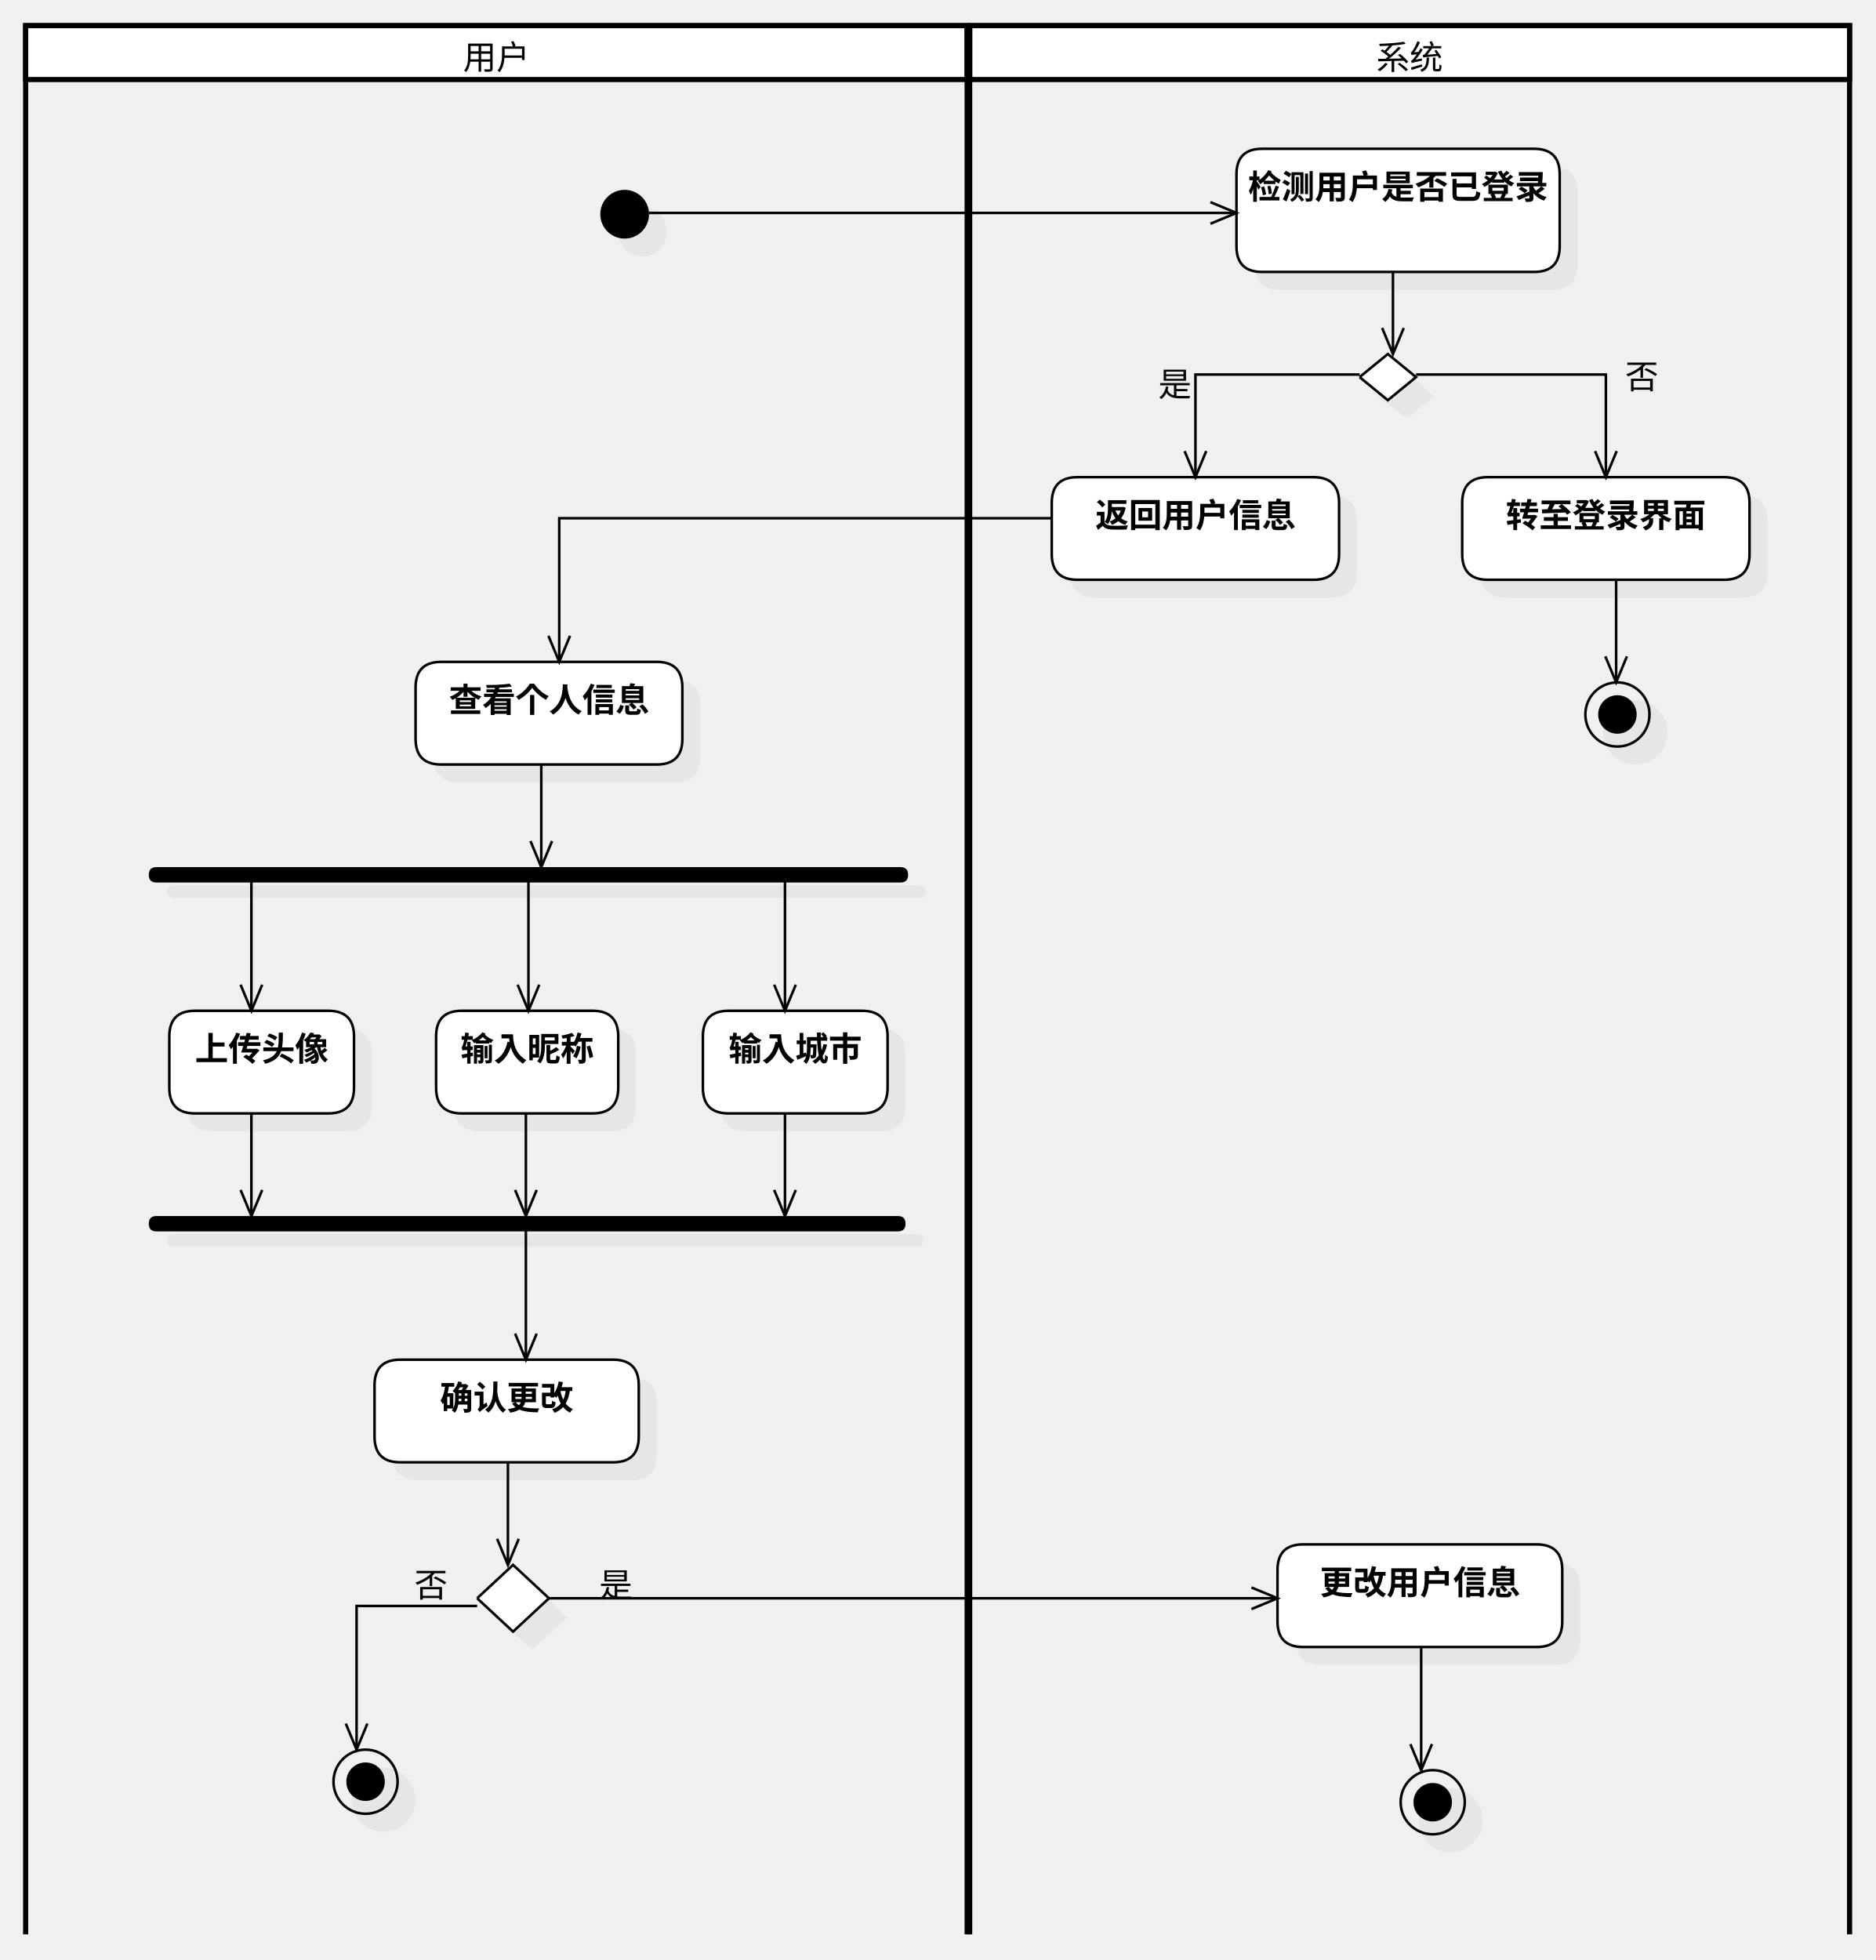
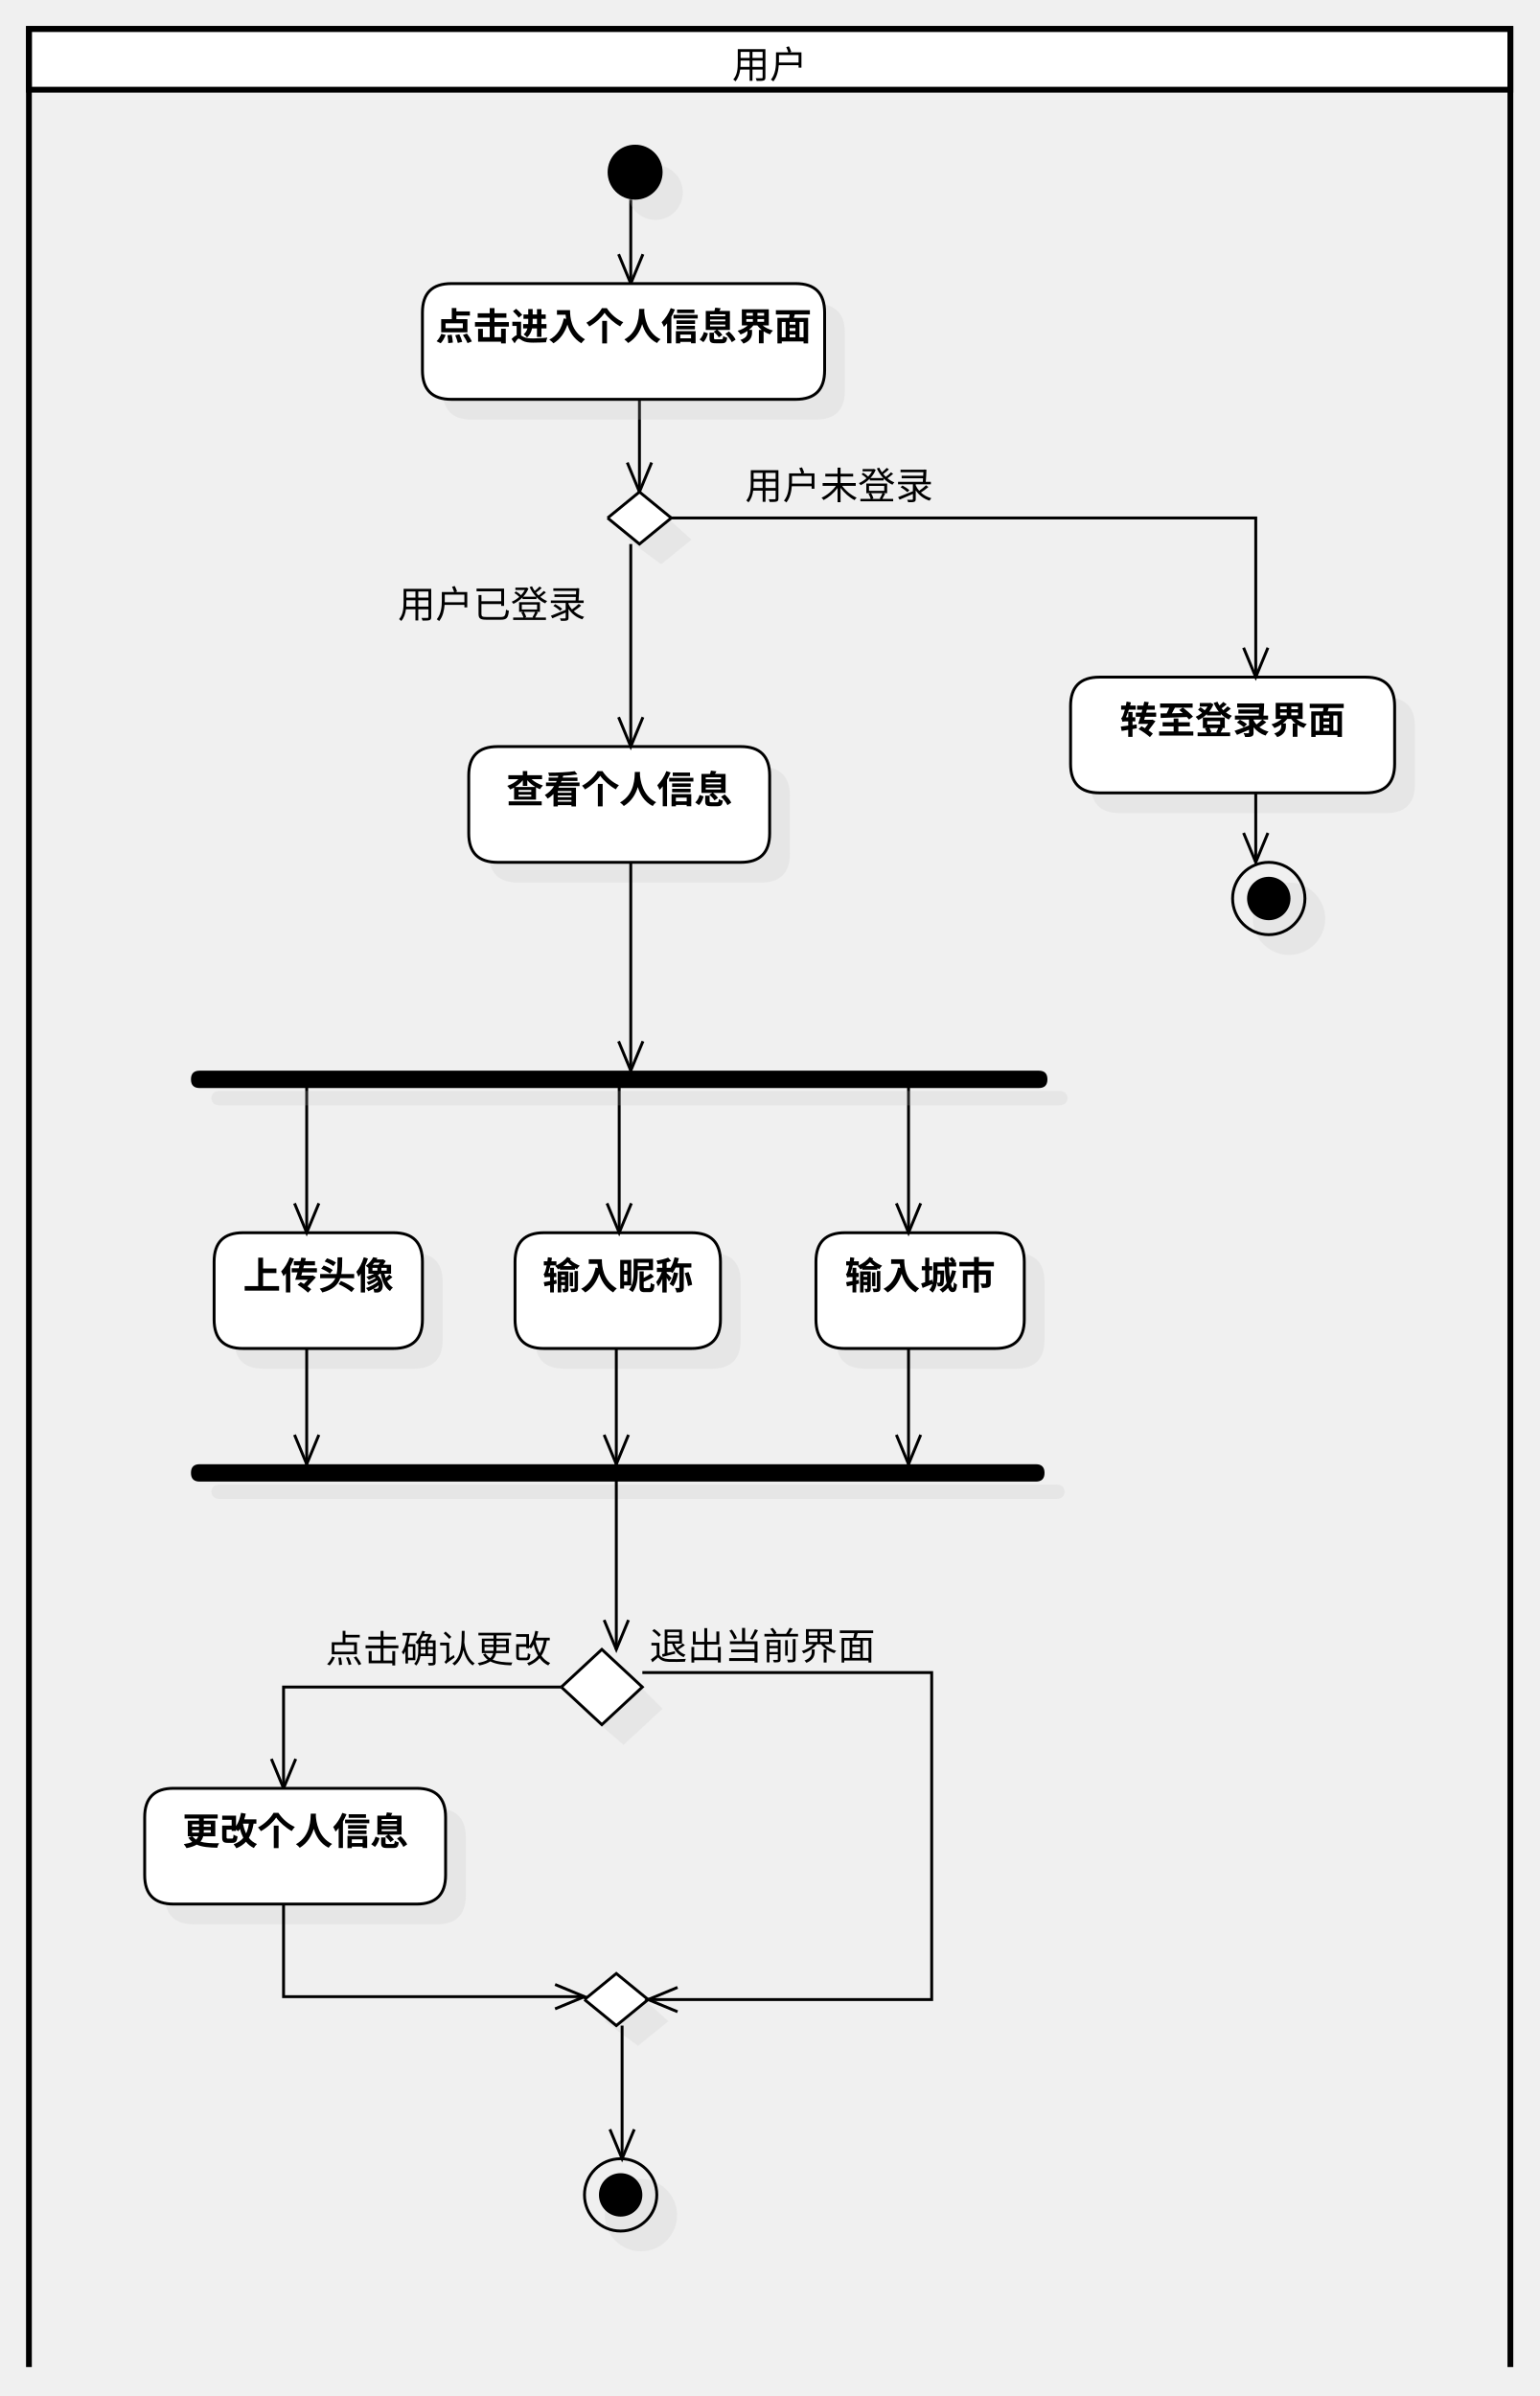
- <svg xmlns="http://www.w3.org/2000/svg" version="1.1" width="731" height="764">
+ <svg xmlns="http://www.w3.org/2000/svg" version="1.1" width="532" height="828">
  <defs />
  <g>
-     <g transform="translate(-30,-38) scale(1,1)">
-       <rect fill="#ffffff" stroke="none" x="40" y="48" width="367" height="21" />
-     </g>
-     <g transform="translate(-30,-38) scale(1,1)">
-       <path fill="none" stroke="#000000" d="M 40 48 L 407 48 L 407 69 L 40 69 L 40 48 Z Z" stroke-miterlimit="10" stroke-width="2" />
-     </g>
-     <g transform="translate(-30,-38) scale(1,1)">
-       <path fill="none" stroke="#000000" d="M 40 792 L 40 48 L 407 48 L 407 792" stroke-miterlimit="10" stroke-width="2" />
-     </g>
-     <g transform="translate(-30,-38) scale(1,1)">
-       <g>
-         <path fill="none" stroke="none" />
-         <text fill="#000000" stroke="none" font-family="Arial" font-size="13px" font-style="normal" font-weight="normal" text-decoration="none" x="210.5" y="65">用户</text>
-       </g>
-     </g>
-     <g transform="translate(-30,-38) scale(1,1)">
-       <rect fill="#ffffff" stroke="none" x="408" y="48" width="343" height="21" />
-     </g>
-     <g transform="translate(-30,-38) scale(1,1)">
-       <path fill="none" stroke="#000000" d="M 408 48 L 751 48 L 751 69 L 408 69 L 408 48 Z Z" stroke-miterlimit="10" stroke-width="2" />
-     </g>
-     <g transform="translate(-30,-38) scale(1,1)">
-       <path fill="none" stroke="#000000" d="M 408 792 L 408 48 L 751 48 L 751 792" stroke-miterlimit="10" stroke-width="2" />
-     </g>
-     <g transform="translate(-30,-38) scale(1,1)">
-       <g>
-         <path fill="none" stroke="none" />
-         <text fill="#000000" stroke="none" font-family="Arial" font-size="13px" font-style="normal" font-weight="normal" text-decoration="none" x="566.5" y="65">系统</text>
-       </g>
-     </g>
-     <g transform="translate(-30,-38) scale(1,1)">
-       <path fill="#C0C0C0" stroke="none" d="M 271 128.5 C 271 123.253 275.253 119 280.5 119 C 285.747 119 290 123.253 290 128.5 C 290 133.747 285.747 138 280.5 138 C 275.253 138 271 133.747 271 128.5 Z" opacity="0.2" />
-     </g>
-     <g transform="translate(-30,-38) scale(1,1)">
-       <path fill="#000000" stroke="none" d="M 264 121.5 C 264 116.253 268.253 112 273.5 112 C 278.747 112 283 116.253 283 121.5 C 283 126.747 278.747 131 273.5 131 C 268.253 131 264 126.747 264 121.5 Z" />
-     </g>
-     <g transform="translate(-30,-38) scale(1,1)">
-       <path fill="#C0C0C0" stroke="none" d="M 529 103 L 635 103 Q 645 103 645 113 L 645 141 Q 645 151 635 151 L 529 151 Q 519 151 519 141 L 519 113 Q 519 103 529 103 Z" opacity="0.2" />
-     </g>
-     <g transform="translate(-30,-38) scale(1,1)">
-       <path fill="#ffffff" stroke="none" d="M 522 96 L 628 96 Q 638 96 638 106 L 638 134 Q 638 144 628 144 L 522 144 Q 512 144 512 134 L 512 106 Q 512 96 522 96 Z" />
-     </g>
-     <g transform="translate(-30,-38) scale(1,1)">
-       <path fill="none" stroke="#000000" d="M 522 96 L 628 96 Q 638 96 638 106 L 638 134 Q 638 144 628 144 L 522 144 Q 512 144 512 134 L 512 106 Q 512 96 522 96 Z" stroke-miterlimit="10" />
-     </g>
-     <g transform="translate(-30,-38) scale(1,1)">
-       <g>
-         <path fill="none" stroke="none" />
-         <text fill="#000000" stroke="none" font-family="Arial" font-size="13px" font-style="normal" font-weight="bold" text-decoration="none" x="516.5" y="115.5">检测用户是否已登录</text>
-       </g>
-     </g>
-     <g transform="translate(-30,-38) scale(1,1)">
-       <path fill="none" stroke="#000000" d="M 283 121 L 512 121" stroke-miterlimit="10" />
-     </g>
-     <g transform="translate(-30,-38) scale(1,1)">
-       <path fill="none" stroke="#000000" d="M 501.837 125.21 L 512 121 L 501.837 116.79" stroke-miterlimit="10" />
-     </g>
-     <g transform="translate(-30,-38) scale(1,1)">
-       <path fill="#C0C0C0" stroke="none" d="M 567 192.5 L 578.5 183 L 589 192.5 L 578.5 201 L 567 192.5" opacity="0.2" />
-     </g>
-     <g transform="translate(-30,-38) scale(1,1)">
-       <path fill="#ffffff" stroke="none" d="M 560 185 L 571 176 L 582 185 L 571 194 L 560 185" />
-     </g>
-     <g transform="translate(-30,-38) scale(1,1)">
-       <path fill="none" stroke="#000000" d="M 560 185 L 571 176 L 582 185 L 571 194 L 560 185 L 560 185" stroke-miterlimit="10" />
-     </g>
-     <g transform="translate(-30,-38) scale(1,1)">
-       <path fill="none" stroke="#000000" d="M 573 144 L 573 176" stroke-miterlimit="10" />
-     </g>
-     <g transform="translate(-30,-38) scale(1,1)">
-       <path fill="none" stroke="#000000" d="M 568.79 165.837 L 573 176 L 577.21 165.837" stroke-miterlimit="10" />
-     </g>
-     <g transform="translate(-30,-38) scale(1,1)">
-       <path fill="#C0C0C0" stroke="none" d="M 457 231 L 549 231 Q 559 231 559 241 L 559 261 Q 559 271 549 271 L 457 271 Q 447 271 447 261 L 447 241 Q 447 231 457 231 Z" opacity="0.2" />
-     </g>
-     <g transform="translate(-30,-38) scale(1,1)">
-       <path fill="#ffffff" stroke="none" d="M 450 224 L 542 224 Q 552 224 552 234 L 552 254 Q 552 264 542 264 L 450 264 Q 440 264 440 254 L 440 234 Q 440 224 450 224 Z" />
-     </g>
-     <g transform="translate(-30,-38) scale(1,1)">
-       <path fill="none" stroke="#000000" d="M 450 224 L 542 224 Q 552 224 552 234 L 552 254 Q 552 264 542 264 L 450 264 Q 440 264 440 254 L 440 234 Q 440 224 450 224 Z" stroke-miterlimit="10" />
-     </g>
-     <g transform="translate(-30,-38) scale(1,1)">
-       <g>
-         <path fill="none" stroke="none" />
-         <text fill="#000000" stroke="none" font-family="Arial" font-size="13px" font-style="normal" font-weight="bold" text-decoration="none" x="457" y="243.5">返回用户信息</text>
-       </g>
-     </g>
-     <g transform="translate(-30,-38) scale(1,1)">
-       <path fill="#C0C0C0" stroke="none" d="M 617 231 L 709 231 Q 719 231 719 241 L 719 261 Q 719 271 709 271 L 617 271 Q 607 271 607 261 L 607 241 Q 607 231 617 231 Z" opacity="0.2" />
-     </g>
-     <g transform="translate(-30,-38) scale(1,1)">
-       <path fill="#ffffff" stroke="none" d="M 610 224 L 702 224 Q 712 224 712 234 L 712 254 Q 712 264 702 264 L 610 264 Q 600 264 600 254 L 600 234 Q 600 224 610 224 Z" />
-     </g>
-     <g transform="translate(-30,-38) scale(1,1)">
-       <path fill="none" stroke="#000000" d="M 610 224 L 702 224 Q 712 224 712 234 L 712 254 Q 712 264 702 264 L 610 264 Q 600 264 600 254 L 600 234 Q 600 224 610 224 Z" stroke-miterlimit="10" />
-     </g>
-     <g transform="translate(-30,-38) scale(1,1)">
-       <g>
-         <path fill="none" stroke="none" />
-         <text fill="#000000" stroke="none" font-family="Arial" font-size="13px" font-style="normal" font-weight="bold" text-decoration="none" x="617" y="243.5">转至登录界面</text>
-       </g>
-     </g>
-     <g transform="translate(-30,-38) scale(1,1)">
-       <path fill="none" stroke="#000000" d="M 560 184 L 496 184 L 496 224" stroke-miterlimit="10" />
-     </g>
-     <g transform="translate(-30,-38) scale(1,1)">
-       <path fill="none" stroke="#000000" d="M 491.79 213.837 L 496 224 L 500.21 213.837" stroke-miterlimit="10" />
-     </g>
-     <g transform="translate(-30,-38) scale(1,1)">
-       <g>
-         <path fill="none" stroke="none" />
-         <text fill="#000000" stroke="none" font-family="Arial" font-size="13px" font-style="normal" font-weight="normal" text-decoration="none" x="481.5" y="192.5">是</text>
-       </g>
-     </g>
-     <g transform="translate(-30,-38) scale(1,1)">
-       <path fill="none" stroke="#000000" d="M 582 184 L 656 184 L 656 224" stroke-miterlimit="10" />
-     </g>
-     <g transform="translate(-30,-38) scale(1,1)">
-       <path fill="none" stroke="#000000" d="M 651.79 213.837 L 656 224 L 660.21 213.837" stroke-miterlimit="10" />
-     </g>
-     <g transform="translate(-30,-38) scale(1,1)">
-       <g>
-         <path fill="none" stroke="none" />
-         <text fill="#000000" stroke="none" font-family="Arial" font-size="13px" font-style="normal" font-weight="normal" text-decoration="none" x="663.5" y="189.5">否</text>
-       </g>
-     </g>
-     <g transform="translate(-30,-38) scale(1,1)">
-       <path fill="#C0C0C0" stroke="none" d="M 655 323.5 C 655 316.596 660.596 311 667.5 311 C 674.404 311 680 316.596 680 323.5 C 680 330.404 674.404 336 667.5 336 C 660.596 336 655 330.404 655 323.5 Z" opacity="0.2" />
-     </g>
-     <g transform="translate(-30,-38) scale(1,1)">
-       <path fill="none" stroke="#000000" d="M 648 316.5 C 648 309.596 653.596 304 660.5 304 C 667.404 304 673 309.596 673 316.5 C 673 323.404 667.404 329 660.5 329 C 653.596 329 648 323.404 648 316.5 Z" stroke-miterlimit="10" />
-     </g>
-     <g transform="translate(-30,-38) scale(1,1)">
-       <path fill="#000000" stroke="none" d="M 653 316.5 C 653 312.358 656.358 309 660.5 309 C 664.642 309 668 312.358 668 316.5 C 668 320.642 664.642 324 660.5 324 C 656.358 324 653 320.642 653 316.5 Z" />
-     </g>
-     <g transform="translate(-30,-38) scale(1,1)">
-       <path fill="none" stroke="#000000" d="M 660 264 L 660 304" stroke-miterlimit="10" />
-     </g>
-     <g transform="translate(-30,-38) scale(1,1)">
-       <path fill="none" stroke="#000000" d="M 655.79 293.837 L 660 304 L 664.21 293.837" stroke-miterlimit="10" />
-     </g>
-     <g transform="translate(-30,-38) scale(1,1)">
-       <path fill="#C0C0C0" stroke="none" d="M 209 303 L 293 303 Q 303 303 303 313 L 303 333 Q 303 343 293 343 L 209 343 Q 199 343 199 333 L 199 313 Q 199 303 209 303 Z" opacity="0.2" />
-     </g>
-     <g transform="translate(-30,-38) scale(1,1)">
-       <path fill="#ffffff" stroke="none" d="M 202 296 L 286 296 Q 296 296 296 306 L 296 326 Q 296 336 286 336 L 202 336 Q 192 336 192 326 L 192 306 Q 192 296 202 296 Z" />
-     </g>
-     <g transform="translate(-30,-38) scale(1,1)">
-       <path fill="none" stroke="#000000" d="M 202 296 L 286 296 Q 296 296 296 306 L 296 326 Q 296 336 286 336 L 202 336 Q 192 336 192 326 L 192 306 Q 192 296 202 296 Z" stroke-miterlimit="10" />
-     </g>
-     <g transform="translate(-30,-38) scale(1,1)">
-       <g>
-         <path fill="none" stroke="none" />
-         <text fill="#000000" stroke="none" font-family="Arial" font-size="13px" font-style="normal" font-weight="bold" text-decoration="none" x="205" y="315.5">查看个人信息</text>
-       </g>
-     </g>
-     <g transform="translate(-30,-38) scale(1,1)">
-       <path fill="none" stroke="#000000" d="M 440 240 L 248 240 L 248 296" stroke-miterlimit="10" />
-     </g>
-     <g transform="translate(-30,-38) scale(1,1)">
-       <path fill="none" stroke="#000000" d="M 243.79 285.837 L 248 296 L 252.21 285.837" stroke-miterlimit="10" />
-     </g>
-     <g transform="translate(-30,-38) scale(1,1)">
-       <path fill="#C0C0C0" stroke="none" d="M 98 383 L 388 383 Q 391 383 391 386 L 391 385 Q 391 388 388 388 L 98 388 Q 95 388 95 385 L 95 386 Q 95 383 98 383 Z" opacity="0.2" />
-     </g>
-     <g transform="translate(-30,-38) scale(1,1)">
-       <path fill="#000000" stroke="none" d="M 91 376 L 381 376 Q 384 376 384 379 L 384 379 Q 384 382 381 382 L 91 382 Q 88 382 88 379 L 88 379 Q 88 376 91 376 Z" />
-     </g>
-     <g transform="translate(-30,-38) scale(1,1)">
-       <path fill="#C0C0C0" stroke="none" d="M 113 439 L 165 439 Q 175 439 175 449 L 175 469 Q 175 479 165 479 L 113 479 Q 103 479 103 469 L 103 449 Q 103 439 113 439 Z" opacity="0.2" />
-     </g>
-     <g transform="translate(-30,-38) scale(1,1)">
-       <path fill="#ffffff" stroke="none" d="M 106 432 L 158 432 Q 168 432 168 442 L 168 462 Q 168 472 158 472 L 106 472 Q 96 472 96 462 L 96 442 Q 96 432 106 432 Z" />
-     </g>
-     <g transform="translate(-30,-38) scale(1,1)">
-       <path fill="none" stroke="#000000" d="M 106 432 L 158 432 Q 168 432 168 442 L 168 462 Q 168 472 158 472 L 106 472 Q 96 472 96 462 L 96 442 Q 96 432 106 432 Z" stroke-miterlimit="10" />
-     </g>
-     <g transform="translate(-30,-38) scale(1,1)">
-       <g>
-         <path fill="none" stroke="none" />
-         <text fill="#000000" stroke="none" font-family="Arial" font-size="13px" font-style="normal" font-weight="bold" text-decoration="none" x="106" y="451.5">上传头像</text>
-       </g>
-     </g>
-     <g transform="translate(-30,-38) scale(1,1)">
-       <path fill="#C0C0C0" stroke="none" d="M 321 439 L 373 439 Q 383 439 383 449 L 383 469 Q 383 479 373 479 L 321 479 Q 311 479 311 469 L 311 449 Q 311 439 321 439 Z" opacity="0.2" />
-     </g>
-     <g transform="translate(-30,-38) scale(1,1)">
-       <path fill="#ffffff" stroke="none" d="M 314 432 L 366 432 Q 376 432 376 442 L 376 462 Q 376 472 366 472 L 314 472 Q 304 472 304 462 L 304 442 Q 304 432 314 432 Z" />
-     </g>
-     <g transform="translate(-30,-38) scale(1,1)">
-       <path fill="none" stroke="#000000" d="M 314 432 L 366 432 Q 376 432 376 442 L 376 462 Q 376 472 366 472 L 314 472 Q 304 472 304 462 L 304 442 Q 304 432 314 432 Z" stroke-miterlimit="10" />
-     </g>
-     <g transform="translate(-30,-38) scale(1,1)">
-       <g>
-         <path fill="none" stroke="none" />
-         <text fill="#000000" stroke="none" font-family="Arial" font-size="13px" font-style="normal" font-weight="bold" text-decoration="none" x="314" y="451.5">输入城市</text>
-       </g>
-     </g>
-     <g transform="translate(-30,-38) scale(1,1)">
-       <path fill="#C0C0C0" stroke="none" d="M 217 439 L 268 439 Q 278 439 278 449 L 278 469 Q 278 479 268 479 L 217 479 Q 207 479 207 469 L 207 449 Q 207 439 217 439 Z" opacity="0.2" />
-     </g>
-     <g transform="translate(-30,-38) scale(1,1)">
-       <path fill="#ffffff" stroke="none" d="M 210 432 L 261 432 Q 271 432 271 442 L 271 462 Q 271 472 261 472 L 210 472 Q 200 472 200 462 L 200 442 Q 200 432 210 432 Z" />
-     </g>
-     <g transform="translate(-30,-38) scale(1,1)">
-       <path fill="none" stroke="#000000" d="M 210 432 L 261 432 Q 271 432 271 442 L 271 462 Q 271 472 261 472 L 210 472 Q 200 472 200 462 L 200 442 Q 200 432 210 432 Z" stroke-miterlimit="10" />
-     </g>
-     <g transform="translate(-30,-38) scale(1,1)">
-       <g>
-         <path fill="none" stroke="none" />
-         <text fill="#000000" stroke="none" font-family="Arial" font-size="13px" font-style="normal" font-weight="bold" text-decoration="none" x="209.5" y="451.5">输入昵称</text>
-       </g>
-     </g>
-     <g transform="translate(-30,-38) scale(1,1)">
-       <path fill="none" stroke="#000000" d="M 128 381 L 128 432" stroke-miterlimit="10" />
-     </g>
-     <g transform="translate(-30,-38) scale(1,1)">
-       <path fill="none" stroke="#000000" d="M 123.79 421.837 L 128 432 L 132.21 421.837" stroke-miterlimit="10" />
-     </g>
-     <g transform="translate(-30,-38) scale(1,1)">
-       <path fill="none" stroke="#000000" d="M 236 381 L 236 432" stroke-miterlimit="10" />
-     </g>
-     <g transform="translate(-30,-38) scale(1,1)">
-       <path fill="none" stroke="#000000" d="M 231.79 421.837 L 236 432 L 240.21 421.837" stroke-miterlimit="10" />
-     </g>
-     <g transform="translate(-30,-38) scale(1,1)">
-       <path fill="none" stroke="#000000" d="M 336 381 L 336 432" stroke-miterlimit="10" />
-     </g>
-     <g transform="translate(-30,-38) scale(1,1)">
-       <path fill="none" stroke="#000000" d="M 331.79 421.837 L 336 432 L 340.21 421.837" stroke-miterlimit="10" />
-     </g>
-     <g transform="translate(-30,-38) scale(1,1)">
-       <path fill="none" stroke="#000000" d="M 241 336 L 241 376" stroke-miterlimit="10" />
-     </g>
-     <g transform="translate(-30,-38) scale(1,1)">
-       <path fill="none" stroke="#000000" d="M 236.79 365.837 L 241 376 L 245.21 365.837" stroke-miterlimit="10" />
-     </g>
-     <g transform="translate(-30,-38) scale(1,1)">
-       <path fill="#C0C0C0" stroke="none" d="M 98 519 L 387 519 Q 390 519 390 522 L 390 521 Q 390 524 387 524 L 98 524 Q 95 524 95 521 L 95 522 Q 95 519 98 519 Z" opacity="0.2" />
-     </g>
-     <g transform="translate(-30,-38) scale(1,1)">
-       <path fill="#000000" stroke="none" d="M 91 512 L 380 512 Q 383 512 383 515 L 383 515 Q 383 518 380 518 L 91 518 Q 88 518 88 515 L 88 515 Q 88 512 91 512 Z" />
-     </g>
-     <g transform="translate(-30,-38) scale(1,1)">
-       <path fill="none" stroke="#000000" d="M 128 472 L 128 512" stroke-miterlimit="10" />
-     </g>
-     <g transform="translate(-30,-38) scale(1,1)">
-       <path fill="none" stroke="#000000" d="M 123.79 501.837 L 128 512 L 132.21 501.837" stroke-miterlimit="10" />
-     </g>
-     <g transform="translate(-30,-38) scale(1,1)">
-       <path fill="none" stroke="#000000" d="M 235 472 L 235 512" stroke-miterlimit="10" />
-     </g>
-     <g transform="translate(-30,-38) scale(1,1)">
-       <path fill="none" stroke="#000000" d="M 230.79 501.837 L 235 512 L 239.21 501.837" stroke-miterlimit="10" />
-     </g>
-     <g transform="translate(-30,-38) scale(1,1)">
-       <path fill="none" stroke="#000000" d="M 336 472 L 336 512" stroke-miterlimit="10" />
-     </g>
-     <g transform="translate(-30,-38) scale(1,1)">
-       <path fill="none" stroke="#000000" d="M 331.79 501.837 L 336 512 L 340.21 501.837" stroke-miterlimit="10" />
-     </g>
-     <g transform="translate(-30,-38) scale(1,1)">
-       <path fill="#C0C0C0" stroke="none" d="M 193 575 L 276 575 Q 286 575 286 585 L 286 605 Q 286 615 276 615 L 193 615 Q 183 615 183 605 L 183 585 Q 183 575 193 575 Z" opacity="0.2" />
-     </g>
-     <g transform="translate(-30,-38) scale(1,1)">
-       <path fill="#ffffff" stroke="none" d="M 186 568 L 269 568 Q 279 568 279 578 L 279 598 Q 279 608 269 608 L 186 608 Q 176 608 176 598 L 176 578 Q 176 568 186 568 Z" />
-     </g>
-     <g transform="translate(-30,-38) scale(1,1)">
-       <path fill="none" stroke="#000000" d="M 186 568 L 269 568 Q 279 568 279 578 L 279 598 Q 279 608 269 608 L 186 608 Q 176 608 176 598 L 176 578 Q 176 568 186 568 Z" stroke-miterlimit="10" />
-     </g>
-     <g transform="translate(-30,-38) scale(1,1)">
-       <g>
-         <path fill="none" stroke="none" />
-         <text fill="#000000" stroke="none" font-family="Arial" font-size="13px" font-style="normal" font-weight="bold" text-decoration="none" x="201.5" y="587.5">确认更改</text>
-       </g>
-     </g>
-     <g transform="translate(-30,-38) scale(1,1)">
-       <path fill="#C0C0C0" stroke="none" d="M 223 668.5 L 237.5 655 L 251 668.5 L 237.5 681 L 223 668.5" opacity="0.2" />
-     </g>
-     <g transform="translate(-30,-38) scale(1,1)">
-       <path fill="#ffffff" stroke="none" d="M 216 661 L 230 648 L 244 661 L 230 674 L 216 661" />
-     </g>
-     <g transform="translate(-30,-38) scale(1,1)">
-       <path fill="none" stroke="#000000" d="M 216 661 L 230 648 L 244 661 L 230 674 L 216 661 L 216 661" stroke-miterlimit="10" />
-     </g>
-     <g transform="translate(-30,-38) scale(1,1)">
-       <path fill="#C0C0C0" stroke="none" d="M 545 647 L 636 647 Q 646 647 646 657 L 646 677 Q 646 687 636 687 L 545 687 Q 535 687 535 677 L 535 657 Q 535 647 545 647 Z" opacity="0.2" />
-     </g>
-     <g transform="translate(-30,-38) scale(1,1)">
-       <path fill="#ffffff" stroke="none" d="M 538 640 L 629 640 Q 639 640 639 650 L 639 670 Q 639 680 629 680 L 538 680 Q 528 680 528 670 L 528 650 Q 528 640 538 640 Z" />
-     </g>
-     <g transform="translate(-30,-38) scale(1,1)">
-       <path fill="none" stroke="#000000" d="M 538 640 L 629 640 Q 639 640 639 650 L 639 670 Q 639 680 629 680 L 538 680 Q 528 680 528 670 L 528 650 Q 528 640 538 640 Z" stroke-miterlimit="10" />
-     </g>
-     <g transform="translate(-30,-38) scale(1,1)">
-       <g>
-         <path fill="none" stroke="none" />
-         <text fill="#000000" stroke="none" font-family="Arial" font-size="13px" font-style="normal" font-weight="bold" text-decoration="none" x="544.5" y="659.5">更改用户信息</text>
-       </g>
-     </g>
-     <g transform="translate(-30,-38) scale(1,1)">
-       <path fill="#C0C0C0" stroke="none" d="M 583 747.5 C 583 740.596 588.596 735 595.5 735 C 602.404 735 608 740.596 608 747.5 C 608 754.404 602.404 760 595.5 760 C 588.596 760 583 754.404 583 747.5 Z" opacity="0.2" />
-     </g>
-     <g transform="translate(-30,-38) scale(1,1)">
-       <path fill="none" stroke="#000000" d="M 576 740.5 C 576 733.596 581.596 728 588.5 728 C 595.404 728 601 733.596 601 740.5 C 601 747.404 595.404 753 588.5 753 C 581.596 753 576 747.404 576 740.5 Z" stroke-miterlimit="10" />
-     </g>
-     <g transform="translate(-30,-38) scale(1,1)">
-       <path fill="#000000" stroke="none" d="M 581 740.5 C 581 736.358 584.358 733 588.5 733 C 592.642 733 596 736.358 596 740.5 C 596 744.642 592.642 748 588.5 748 C 584.358 748 581 744.642 581 740.5 Z" />
-     </g>
-     <g transform="translate(-30,-38) scale(1,1)">
-       <path fill="#C0C0C0" stroke="none" d="M 167 739.5 C 167 732.596 172.596 727 179.5 727 C 186.404 727 192 732.596 192 739.5 C 192 746.404 186.404 752 179.5 752 C 172.596 752 167 746.404 167 739.5 Z" opacity="0.2" />
-     </g>
-     <g transform="translate(-30,-38) scale(1,1)">
-       <path fill="none" stroke="#000000" d="M 160 732.5 C 160 725.596 165.596 720 172.5 720 C 179.404 720 185 725.596 185 732.5 C 185 739.404 179.404 745 172.5 745 C 165.596 745 160 739.404 160 732.5 Z" stroke-miterlimit="10" />
-     </g>
-     <g transform="translate(-30,-38) scale(1,1)">
-       <path fill="#000000" stroke="none" d="M 165 732.5 C 165 728.358 168.358 725 172.5 725 C 176.642 725 180 728.358 180 732.5 C 180 736.642 176.642 740 172.5 740 C 168.358 740 165 736.642 165 732.5 Z" />
-     </g>
-     <g transform="translate(-30,-38) scale(1,1)">
-       <path fill="none" stroke="#000000" d="M 235 517 L 235 568" stroke-miterlimit="10" />
-     </g>
-     <g transform="translate(-30,-38) scale(1,1)">
-       <path fill="none" stroke="#000000" d="M 230.79 557.837 L 235 568 L 239.21 557.837" stroke-miterlimit="10" />
-     </g>
-     <g transform="translate(-30,-38) scale(1,1)">
-       <path fill="none" stroke="#000000" d="M 228 608 L 228 648" stroke-miterlimit="10" />
-     </g>
-     <g transform="translate(-30,-38) scale(1,1)">
-       <path fill="none" stroke="#000000" d="M 223.79 637.837 L 228 648 L 232.21 637.837" stroke-miterlimit="10" />
-     </g>
-     <g transform="translate(-30,-38) scale(1,1)">
-       <path fill="none" stroke="#000000" d="M 216 664 L 169 664 L 169 720" stroke-miterlimit="10" />
-     </g>
-     <g transform="translate(-30,-38) scale(1,1)">
-       <path fill="none" stroke="#000000" d="M 164.79 709.837 L 169 720 L 173.21 709.837" stroke-miterlimit="10" />
-     </g>
-     <g transform="translate(-30,-38) scale(1,1)">
-       <g>
-         <path fill="none" stroke="none" />
-         <text fill="#000000" stroke="none" font-family="Arial" font-size="13px" font-style="normal" font-weight="normal" text-decoration="none" x="191.5" y="660.5">否</text>
-       </g>
-     </g>
-     <g transform="translate(-30,-38) scale(1,1)">
-       <path fill="none" stroke="#000000" d="M 244 661 L 528 661" stroke-miterlimit="10" />
-     </g>
-     <g transform="translate(-30,-38) scale(1,1)">
-       <path fill="none" stroke="#000000" d="M 517.837 665.21 L 528 661 L 517.837 656.79" stroke-miterlimit="10" />
-     </g>
-     <g transform="translate(-30,-38) scale(1,1)">
-       <g>
-         <path fill="none" stroke="none" />
-         <text fill="#000000" stroke="none" font-family="Arial" font-size="13px" font-style="normal" font-weight="normal" text-decoration="none" x="263.5" y="660.5">是</text>
-       </g>
-     </g>
-     <g transform="translate(-30,-38) scale(1,1)">
-       <path fill="none" stroke="#000000" d="M 584 680 L 584 728" stroke-miterlimit="10" />
-     </g>
-     <g transform="translate(-30,-38) scale(1,1)">
-       <path fill="none" stroke="#000000" d="M 579.79 717.837 L 584 728 L 588.21 717.837" stroke-miterlimit="10" />
+     <g transform="translate(-174,-6) scale(1,1)">
+       <rect fill="#ffffff" stroke="none" x="184" y="16" width="512" height="21" />
+     </g>
+     <g transform="translate(-174,-6) scale(1,1)">
+       <path fill="none" stroke="#000000" d="M 184 16 L 696 16 L 696 37 L 184 37 L 184 16 Z Z" stroke-miterlimit="10" stroke-width="2" />
+     </g>
+     <g transform="translate(-174,-6) scale(1,1)">
+       <path fill="none" stroke="#000000" d="M 184 824 L 184 16 L 696 16 L 696 824" stroke-miterlimit="10" stroke-width="2" />
+     </g>
+     <g transform="translate(-174,-6) scale(1,1)">
+       <g>
+         <path fill="none" stroke="none" />
+         <text fill="#000000" stroke="none" font-family="Arial" font-size="13px" font-style="normal" font-weight="normal" text-decoration="none" x="427" y="33">用户</text>
+       </g>
+     </g>
+     <g transform="translate(-174,-6) scale(1,1)">
+       <path fill="none" stroke="#000000" d="M 392 75 L 392 104" stroke-miterlimit="10" />
+     </g>
+     <g transform="translate(-174,-6) scale(1,1)">
+       <path fill="none" stroke="#000000" d="M 387.79 93.837 L 392 104 L 396.21 93.837" stroke-miterlimit="10" />
+     </g>
+     <g transform="translate(-174,-6) scale(1,1)">
+       <path fill="none" stroke="#000000" d="M 395 144 L 395 176" stroke-miterlimit="10" />
+     </g>
+     <g transform="translate(-174,-6) scale(1,1)">
+       <path fill="none" stroke="#000000" d="M 390.79 165.837 L 395 176 L 399.21 165.837" stroke-miterlimit="10" />
+     </g>
+     <g transform="translate(-174,-6) scale(1,1)">
+       <path fill="#C0C0C0" stroke="none" d="M 561 247 L 653 247 Q 663 247 663 257 L 663 277 Q 663 287 653 287 L 561 287 Q 551 287 551 277 L 551 257 Q 551 247 561 247 Z" opacity="0.2" />
+     </g>
+     <g transform="translate(-174,-6) scale(1,1)">
+       <path fill="#ffffff" stroke="none" d="M 554 240 L 646 240 Q 656 240 656 250 L 656 270 Q 656 280 646 280 L 554 280 Q 544 280 544 270 L 544 250 Q 544 240 554 240 Z" />
+     </g>
+     <g transform="translate(-174,-6) scale(1,1)">
+       <path fill="none" stroke="#000000" d="M 554 240 L 646 240 Q 656 240 656 250 L 656 270 Q 656 280 646 280 L 554 280 Q 544 280 544 270 L 544 250 Q 544 240 554 240 Z" stroke-miterlimit="10" />
+     </g>
+     <g transform="translate(-174,-6) scale(1,1)">
+       <g>
+         <path fill="none" stroke="none" />
+         <text fill="#000000" stroke="none" font-family="Arial" font-size="13px" font-style="normal" font-weight="bold" text-decoration="none" x="561" y="259.5">转至登录界面</text>
+       </g>
+     </g>
+     <g transform="translate(-174,-6) scale(1,1)">
+       <path fill="none" stroke="#000000" d="M 406 185 L 608 185 L 608 240" stroke-miterlimit="10" />
+     </g>
+     <g transform="translate(-174,-6) scale(1,1)">
+       <path fill="none" stroke="#000000" d="M 603.79 229.837 L 608 240 L 612.21 229.837" stroke-miterlimit="10" />
+     </g>
+     <g transform="translate(-174,-6) scale(1,1)">
+       <g>
+         <path fill="none" stroke="none" />
+         <text fill="#000000" stroke="none" font-family="Arial" font-size="13px" font-style="normal" font-weight="normal" text-decoration="none" x="431.5" y="178.5">用户未登录</text>
+       </g>
+     </g>
+     <g transform="translate(-174,-6) scale(1,1)">
+       <path fill="none" stroke="#000000" d="M 608 280 L 608 304" stroke-miterlimit="10" />
+     </g>
+     <g transform="translate(-174,-6) scale(1,1)">
+       <path fill="none" stroke="#000000" d="M 603.79 293.837 L 608 304 L 612.21 293.837" stroke-miterlimit="10" />
+     </g>
+     <g transform="translate(-174,-6) scale(1,1)">
+       <path fill="#C0C0C0" stroke="none" d="M 353 271 L 437 271 Q 447 271 447 281 L 447 301 Q 447 311 437 311 L 353 311 Q 343 311 343 301 L 343 281 Q 343 271 353 271 Z" opacity="0.2" />
+     </g>
+     <g transform="translate(-174,-6) scale(1,1)">
+       <path fill="#ffffff" stroke="none" d="M 346 264 L 430 264 Q 440 264 440 274 L 440 294 Q 440 304 430 304 L 346 304 Q 336 304 336 294 L 336 274 Q 336 264 346 264 Z" />
+     </g>
+     <g transform="translate(-174,-6) scale(1,1)">
+       <path fill="none" stroke="#000000" d="M 346 264 L 430 264 Q 440 264 440 274 L 440 294 Q 440 304 430 304 L 346 304 Q 336 304 336 294 L 336 274 Q 336 264 346 264 Z" stroke-miterlimit="10" />
+     </g>
+     <g transform="translate(-174,-6) scale(1,1)">
+       <g>
+         <path fill="none" stroke="none" />
+         <text fill="#000000" stroke="none" font-family="Arial" font-size="13px" font-style="normal" font-weight="bold" text-decoration="none" x="349" y="283.5">查看个人信息</text>
+       </g>
+     </g>
+     <g transform="translate(-174,-6) scale(1,1)">
+       <path fill="#C0C0C0" stroke="none" d="M 265 439 L 317 439 Q 327 439 327 449 L 327 469 Q 327 479 317 479 L 265 479 Q 255 479 255 469 L 255 449 Q 255 439 265 439 Z" opacity="0.2" />
+     </g>
+     <g transform="translate(-174,-6) scale(1,1)">
+       <path fill="#ffffff" stroke="none" d="M 258 432 L 310 432 Q 320 432 320 442 L 320 462 Q 320 472 310 472 L 258 472 Q 248 472 248 462 L 248 442 Q 248 432 258 432 Z" />
+     </g>
+     <g transform="translate(-174,-6) scale(1,1)">
+       <path fill="none" stroke="#000000" d="M 258 432 L 310 432 Q 320 432 320 442 L 320 462 Q 320 472 310 472 L 258 472 Q 248 472 248 462 L 248 442 Q 248 432 258 432 Z" stroke-miterlimit="10" />
+     </g>
+     <g transform="translate(-174,-6) scale(1,1)">
+       <g>
+         <path fill="none" stroke="none" />
+         <text fill="#000000" stroke="none" font-family="Arial" font-size="13px" font-style="normal" font-weight="bold" text-decoration="none" x="258" y="451.5">上传头像</text>
+       </g>
+     </g>
+     <g transform="translate(-174,-6) scale(1,1)">
+       <path fill="#C0C0C0" stroke="none" d="M 473 439 L 525 439 Q 535 439 535 449 L 535 469 Q 535 479 525 479 L 473 479 Q 463 479 463 469 L 463 449 Q 463 439 473 439 Z" opacity="0.2" />
+     </g>
+     <g transform="translate(-174,-6) scale(1,1)">
+       <path fill="#ffffff" stroke="none" d="M 466 432 L 518 432 Q 528 432 528 442 L 528 462 Q 528 472 518 472 L 466 472 Q 456 472 456 462 L 456 442 Q 456 432 466 432 Z" />
+     </g>
+     <g transform="translate(-174,-6) scale(1,1)">
+       <path fill="none" stroke="#000000" d="M 466 432 L 518 432 Q 528 432 528 442 L 528 462 Q 528 472 518 472 L 466 472 Q 456 472 456 462 L 456 442 Q 456 432 466 432 Z" stroke-miterlimit="10" />
+     </g>
+     <g transform="translate(-174,-6) scale(1,1)">
+       <g>
+         <path fill="none" stroke="none" />
+         <text fill="#000000" stroke="none" font-family="Arial" font-size="13px" font-style="normal" font-weight="bold" text-decoration="none" x="466" y="451.5">输入城市</text>
+       </g>
+     </g>
+     <g transform="translate(-174,-6) scale(1,1)">
+       <path fill="#C0C0C0" stroke="none" d="M 369 439 L 420 439 Q 430 439 430 449 L 430 469 Q 430 479 420 479 L 369 479 Q 359 479 359 469 L 359 449 Q 359 439 369 439 Z" opacity="0.2" />
+     </g>
+     <g transform="translate(-174,-6) scale(1,1)">
+       <path fill="#ffffff" stroke="none" d="M 362 432 L 413 432 Q 423 432 423 442 L 423 462 Q 423 472 413 472 L 362 472 Q 352 472 352 462 L 352 442 Q 352 432 362 432 Z" />
+     </g>
+     <g transform="translate(-174,-6) scale(1,1)">
+       <path fill="none" stroke="#000000" d="M 362 432 L 413 432 Q 423 432 423 442 L 423 462 Q 423 472 413 472 L 362 472 Q 352 472 352 462 L 352 442 Q 352 432 362 432 Z" stroke-miterlimit="10" />
+     </g>
+     <g transform="translate(-174,-6) scale(1,1)">
+       <g>
+         <path fill="none" stroke="none" />
+         <text fill="#000000" stroke="none" font-family="Arial" font-size="13px" font-style="normal" font-weight="bold" text-decoration="none" x="361.5" y="451.5">输入昵称</text>
+       </g>
+     </g>
+     <g transform="translate(-174,-6) scale(1,1)">
+       <path fill="none" stroke="#000000" d="M 280 381 L 280 432" stroke-miterlimit="10" />
+     </g>
+     <g transform="translate(-174,-6) scale(1,1)">
+       <path fill="none" stroke="#000000" d="M 275.79 421.837 L 280 432 L 284.21 421.837" stroke-miterlimit="10" />
+     </g>
+     <g transform="translate(-174,-6) scale(1,1)">
+       <path fill="none" stroke="#000000" d="M 388 381 L 388 432" stroke-miterlimit="10" />
+     </g>
+     <g transform="translate(-174,-6) scale(1,1)">
+       <path fill="none" stroke="#000000" d="M 383.79 421.837 L 388 432 L 392.21 421.837" stroke-miterlimit="10" />
+     </g>
+     <g transform="translate(-174,-6) scale(1,1)">
+       <path fill="none" stroke="#000000" d="M 488 381 L 488 432" stroke-miterlimit="10" />
+     </g>
+     <g transform="translate(-174,-6) scale(1,1)">
+       <path fill="none" stroke="#000000" d="M 483.79 421.837 L 488 432 L 492.21 421.837" stroke-miterlimit="10" />
+     </g>
+     <g transform="translate(-174,-6) scale(1,1)">
+       <path fill="none" stroke="#000000" d="M 392 304 L 392 376" stroke-miterlimit="10" />
+     </g>
+     <g transform="translate(-174,-6) scale(1,1)">
+       <path fill="none" stroke="#000000" d="M 387.79 365.837 L 392 376 L 396.21 365.837" stroke-miterlimit="10" />
+     </g>
+     <g transform="translate(-174,-6) scale(1,1)">
+       <path fill="#C0C0C0" stroke="none" d="M 250 519 L 539 519 Q 542 519 542 522 L 542 521 Q 542 524 539 524 L 250 524 Q 247 524 247 521 L 247 522 Q 247 519 250 519 Z" opacity="0.2" />
+     </g>
+     <g transform="translate(-174,-6) scale(1,1)">
+       <path fill="#000000" stroke="none" d="M 243 512 L 532 512 Q 535 512 535 515 L 535 515 Q 535 518 532 518 L 243 518 Q 240 518 240 515 L 240 515 Q 240 512 243 512 Z" />
+     </g>
+     <g transform="translate(-174,-6) scale(1,1)">
+       <path fill="none" stroke="#000000" d="M 280 472 L 280 512" stroke-miterlimit="10" />
+     </g>
+     <g transform="translate(-174,-6) scale(1,1)">
+       <path fill="none" stroke="#000000" d="M 275.79 501.837 L 280 512 L 284.21 501.837" stroke-miterlimit="10" />
+     </g>
+     <g transform="translate(-174,-6) scale(1,1)">
+       <path fill="none" stroke="#000000" d="M 387 472 L 387 512" stroke-miterlimit="10" />
+     </g>
+     <g transform="translate(-174,-6) scale(1,1)">
+       <path fill="none" stroke="#000000" d="M 382.79 501.837 L 387 512 L 391.21 501.837" stroke-miterlimit="10" />
+     </g>
+     <g transform="translate(-174,-6) scale(1,1)">
+       <path fill="none" stroke="#000000" d="M 488 472 L 488 512" stroke-miterlimit="10" />
+     </g>
+     <g transform="translate(-174,-6) scale(1,1)">
+       <path fill="none" stroke="#000000" d="M 483.79 501.837 L 488 512 L 492.21 501.837" stroke-miterlimit="10" />
+     </g>
+     <g transform="translate(-174,-6) scale(1,1)">
+       <path fill="none" stroke="#000000" d="M 368 589 L 272 589 L 272 624" stroke-miterlimit="10" />
+     </g>
+     <g transform="translate(-174,-6) scale(1,1)">
+       <path fill="none" stroke="#000000" d="M 267.79 613.837 L 272 624 L 276.21 613.837" stroke-miterlimit="10" />
+     </g>
+     <g transform="translate(-174,-6) scale(1,1)">
+       <g>
+         <path fill="none" stroke="none" />
+         <text fill="#000000" stroke="none" font-family="Arial" font-size="13px" font-style="normal" font-weight="normal" text-decoration="none" x="286.5" y="580.5">点击确认更改</text>
+       </g>
+     </g>
+     <g transform="translate(-174,-6) scale(1,1)">
+       <path fill="#C0C0C0" stroke="none" d="M 337 111 L 456 111 Q 466 111 466 121 L 466 141 Q 466 151 456 151 L 337 151 Q 327 151 327 141 L 327 121 Q 327 111 337 111 Z" opacity="0.2" />
+     </g>
+     <g transform="translate(-174,-6) scale(1,1)">
+       <path fill="#ffffff" stroke="none" d="M 330 104 L 449 104 Q 459 104 459 114 L 459 134 Q 459 144 449 144 L 330 144 Q 320 144 320 134 L 320 114 Q 320 104 330 104 Z" />
+     </g>
+     <g transform="translate(-174,-6) scale(1,1)">
+       <path fill="none" stroke="#000000" d="M 330 104 L 449 104 Q 459 104 459 114 L 459 134 Q 459 144 449 144 L 330 144 Q 320 144 320 134 L 320 114 Q 320 104 330 104 Z" stroke-miterlimit="10" />
+     </g>
+     <g transform="translate(-174,-6) scale(1,1)">
+       <g>
+         <path fill="none" stroke="none" />
+         <text fill="#000000" stroke="none" font-family="Arial" font-size="13px" font-style="normal" font-weight="bold" text-decoration="none" x="324.5" y="123.5">点击进入个人信息界面</text>
+       </g>
+     </g>
+     <g transform="translate(-174,-6) scale(1,1)">
+       <path fill="#C0C0C0" stroke="none" d="M 391 72.5 C 391 67.253 395.253 63 400.5 63 C 405.747 63 410 67.253 410 72.5 C 410 77.747 405.747 82 400.5 82 C 395.253 82 391 77.747 391 72.5 Z" opacity="0.2" />
+     </g>
+     <g transform="translate(-174,-6) scale(1,1)">
+       <path fill="#000000" stroke="none" d="M 384 65.5 C 384 60.253 388.253 56 393.5 56 C 398.747 56 403 60.253 403 65.5 C 403 70.747 398.747 75 393.5 75 C 388.253 75 384 70.747 384 65.5 Z" />
+     </g>
+     <g transform="translate(-174,-6) scale(1,1)">
+       <path fill="#C0C0C0" stroke="none" d="M 391 192.5 L 402.5 183 L 413 192.5 L 402.5 201 L 391 192.5" opacity="0.2" />
+     </g>
+     <g transform="translate(-174,-6) scale(1,1)">
+       <path fill="#ffffff" stroke="none" d="M 384 185 L 395 176 L 406 185 L 395 194 L 384 185" />
+     </g>
+     <g transform="translate(-174,-6) scale(1,1)">
+       <path fill="none" stroke="#000000" d="M 384 185 L 395 176 L 406 185 L 395 194 L 384 185 L 384 185" stroke-miterlimit="10" />
+     </g>
+     <g transform="translate(-174,-6) scale(1,1)">
+       <path fill="none" stroke="#000000" d="M 392 194 L 392 264" stroke-miterlimit="10" />
+     </g>
+     <g transform="translate(-174,-6) scale(1,1)">
+       <path fill="none" stroke="#000000" d="M 387.79 253.837 L 392 264 L 396.21 253.837" stroke-miterlimit="10" />
+     </g>
+     <g transform="translate(-174,-6) scale(1,1)">
+       <g>
+         <path fill="none" stroke="none" />
+         <text fill="#000000" stroke="none" font-family="Arial" font-size="13px" font-style="normal" font-weight="normal" text-decoration="none" x="311.5" y="219.5">用户已登录</text>
+       </g>
+     </g>
+     <g transform="translate(-174,-6) scale(1,1)">
+       <path fill="#C0C0C0" stroke="none" d="M 607 323.5 C 607 316.596 612.596 311 619.5 311 C 626.404 311 632 316.596 632 323.5 C 632 330.404 626.404 336 619.5 336 C 612.596 336 607 330.404 607 323.5 Z" opacity="0.2" />
+     </g>
+     <g transform="translate(-174,-6) scale(1,1)">
+       <path fill="none" stroke="#000000" d="M 600 316.5 C 600 309.596 605.596 304 612.5 304 C 619.404 304 625 309.596 625 316.5 C 625 323.404 619.404 329 612.5 329 C 605.596 329 600 323.404 600 316.5 Z" stroke-miterlimit="10" />
+     </g>
+     <g transform="translate(-174,-6) scale(1,1)">
+       <path fill="#000000" stroke="none" d="M 605 316.5 C 605 312.358 608.358 309 612.5 309 C 616.642 309 620 312.358 620 316.5 C 620 320.642 616.642 324 612.5 324 C 608.358 324 605 320.642 605 316.5 Z" />
+     </g>
+     <g transform="translate(-174,-6) scale(1,1)">
+       <path fill="#C0C0C0" stroke="none" d="M 250 383 L 540 383 Q 543 383 543 386 L 543 385 Q 543 388 540 388 L 250 388 Q 247 388 247 385 L 247 386 Q 247 383 250 383 Z" opacity="0.2" />
+     </g>
+     <g transform="translate(-174,-6) scale(1,1)">
+       <path fill="#000000" stroke="none" d="M 243 376 L 533 376 Q 536 376 536 379 L 536 379 Q 536 382 533 382 L 243 382 Q 240 382 240 379 L 240 379 Q 240 376 243 376 Z" />
+     </g>
+     <g transform="translate(-174,-6) scale(1,1)">
+       <path fill="none" stroke="#000000" d="M 387 517 L 387 576" stroke-miterlimit="10" />
+     </g>
+     <g transform="translate(-174,-6) scale(1,1)">
+       <path fill="none" stroke="#000000" d="M 382.79 565.837 L 387 576 L 391.21 565.837" stroke-miterlimit="10" />
+     </g>
+     <g transform="translate(-174,-6) scale(1,1)">
+       <path fill="#C0C0C0" stroke="none" d="M 383 704.5 L 394.5 695 L 405 704.5 L 394.5 713 L 383 704.5" opacity="0.2" />
+     </g>
+     <g transform="translate(-174,-6) scale(1,1)">
+       <path fill="#ffffff" stroke="none" d="M 376 697 L 387 688 L 398 697 L 387 706 L 376 697" />
+     </g>
+     <g transform="translate(-174,-6) scale(1,1)">
+       <path fill="none" stroke="#000000" d="M 376 697 L 387 688 L 398 697 L 387 706 L 376 697 L 376 697" stroke-miterlimit="10" />
+     </g>
+     <g transform="translate(-174,-6) scale(1,1)">
+       <path fill="#C0C0C0" stroke="none" d="M 375 596.5 L 389.5 583 L 403 596.5 L 389.5 609 L 375 596.5" opacity="0.2" />
+     </g>
+     <g transform="translate(-174,-6) scale(1,1)">
+       <path fill="#ffffff" stroke="none" d="M 368 589 L 382 576 L 396 589 L 382 602 L 368 589" />
+     </g>
+     <g transform="translate(-174,-6) scale(1,1)">
+       <path fill="none" stroke="#000000" d="M 368 589 L 382 576 L 396 589 L 382 602 L 368 589 L 368 589" stroke-miterlimit="10" />
+     </g>
+     <g transform="translate(-174,-6) scale(1,1)">
+       <path fill="none" stroke="#000000" d="M 396 584 L 496 584 L 496 697 L 398 697" stroke-miterlimit="10" />
+     </g>
+     <g transform="translate(-174,-6) scale(1,1)">
+       <path fill="none" stroke="#000000" d="M 408.163 692.79 L 398 697 L 408.163 701.21" stroke-miterlimit="10" />
+     </g>
+     <g transform="translate(-174,-6) scale(1,1)">
+       <g>
+         <path fill="none" stroke="none" />
+         <text fill="#000000" stroke="none" font-family="Arial" font-size="13px" font-style="normal" font-weight="normal" text-decoration="none" x="398.5" y="579.5">退出当前界面</text>
+       </g>
+     </g>
+     <g transform="translate(-174,-6) scale(1,1)">
+       <path fill="#C0C0C0" stroke="none" d="M 383 771.5 C 383 764.596 388.596 759 395.5 759 C 402.404 759 408 764.596 408 771.5 C 408 778.404 402.404 784 395.5 784 C 388.596 784 383 778.404 383 771.5 Z" opacity="0.2" />
+     </g>
+     <g transform="translate(-174,-6) scale(1,1)">
+       <path fill="none" stroke="#000000" d="M 376 764.5 C 376 757.596 381.596 752 388.5 752 C 395.404 752 401 757.596 401 764.5 C 401 771.404 395.404 777 388.5 777 C 381.596 777 376 771.404 376 764.5 Z" stroke-miterlimit="10" />
+     </g>
+     <g transform="translate(-174,-6) scale(1,1)">
+       <path fill="#000000" stroke="none" d="M 381 764.5 C 381 760.358 384.358 757 388.5 757 C 392.642 757 396 760.358 396 764.5 C 396 768.642 392.642 772 388.5 772 C 384.358 772 381 768.642 381 764.5 Z" />
+     </g>
+     <g transform="translate(-174,-6) scale(1,1)">
+       <path fill="none" stroke="#000000" d="M 389 706 L 389 752" stroke-miterlimit="10" />
+     </g>
+     <g transform="translate(-174,-6) scale(1,1)">
+       <path fill="none" stroke="#000000" d="M 384.79 741.837 L 389 752 L 393.21 741.837" stroke-miterlimit="10" />
+     </g>
+     <g transform="translate(-174,-6) scale(1,1)">
+       <path fill="#C0C0C0" stroke="none" d="M 241 631 L 325 631 Q 335 631 335 641 L 335 661 Q 335 671 325 671 L 241 671 Q 231 671 231 661 L 231 641 Q 231 631 241 631 Z" opacity="0.2" />
+     </g>
+     <g transform="translate(-174,-6) scale(1,1)">
+       <path fill="#ffffff" stroke="none" d="M 234 624 L 318 624 Q 328 624 328 634 L 328 654 Q 328 664 318 664 L 234 664 Q 224 664 224 654 L 224 634 Q 224 624 234 624 Z" />
+     </g>
+     <g transform="translate(-174,-6) scale(1,1)">
+       <path fill="none" stroke="#000000" d="M 234 624 L 318 624 Q 328 624 328 634 L 328 654 Q 328 664 318 664 L 234 664 Q 224 664 224 654 L 224 634 Q 224 624 234 624 Z" stroke-miterlimit="10" />
+     </g>
+     <g transform="translate(-174,-6) scale(1,1)">
+       <g>
+         <path fill="none" stroke="none" />
+         <text fill="#000000" stroke="none" font-family="Arial" font-size="13px" font-style="normal" font-weight="bold" text-decoration="none" x="237" y="643.5">更改个人信息</text>
+       </g>
+     </g>
+     <g transform="translate(-174,-6) scale(1,1)">
+       <path fill="none" stroke="#000000" d="M 272 664 L 272 696 L 376 696" stroke-miterlimit="10" />
+     </g>
+     <g transform="translate(-174,-6) scale(1,1)">
+       <path fill="none" stroke="#000000" d="M 365.837 700.21 L 376 696 L 365.837 691.79" stroke-miterlimit="10" />
    </g>
  </g>
</svg>
